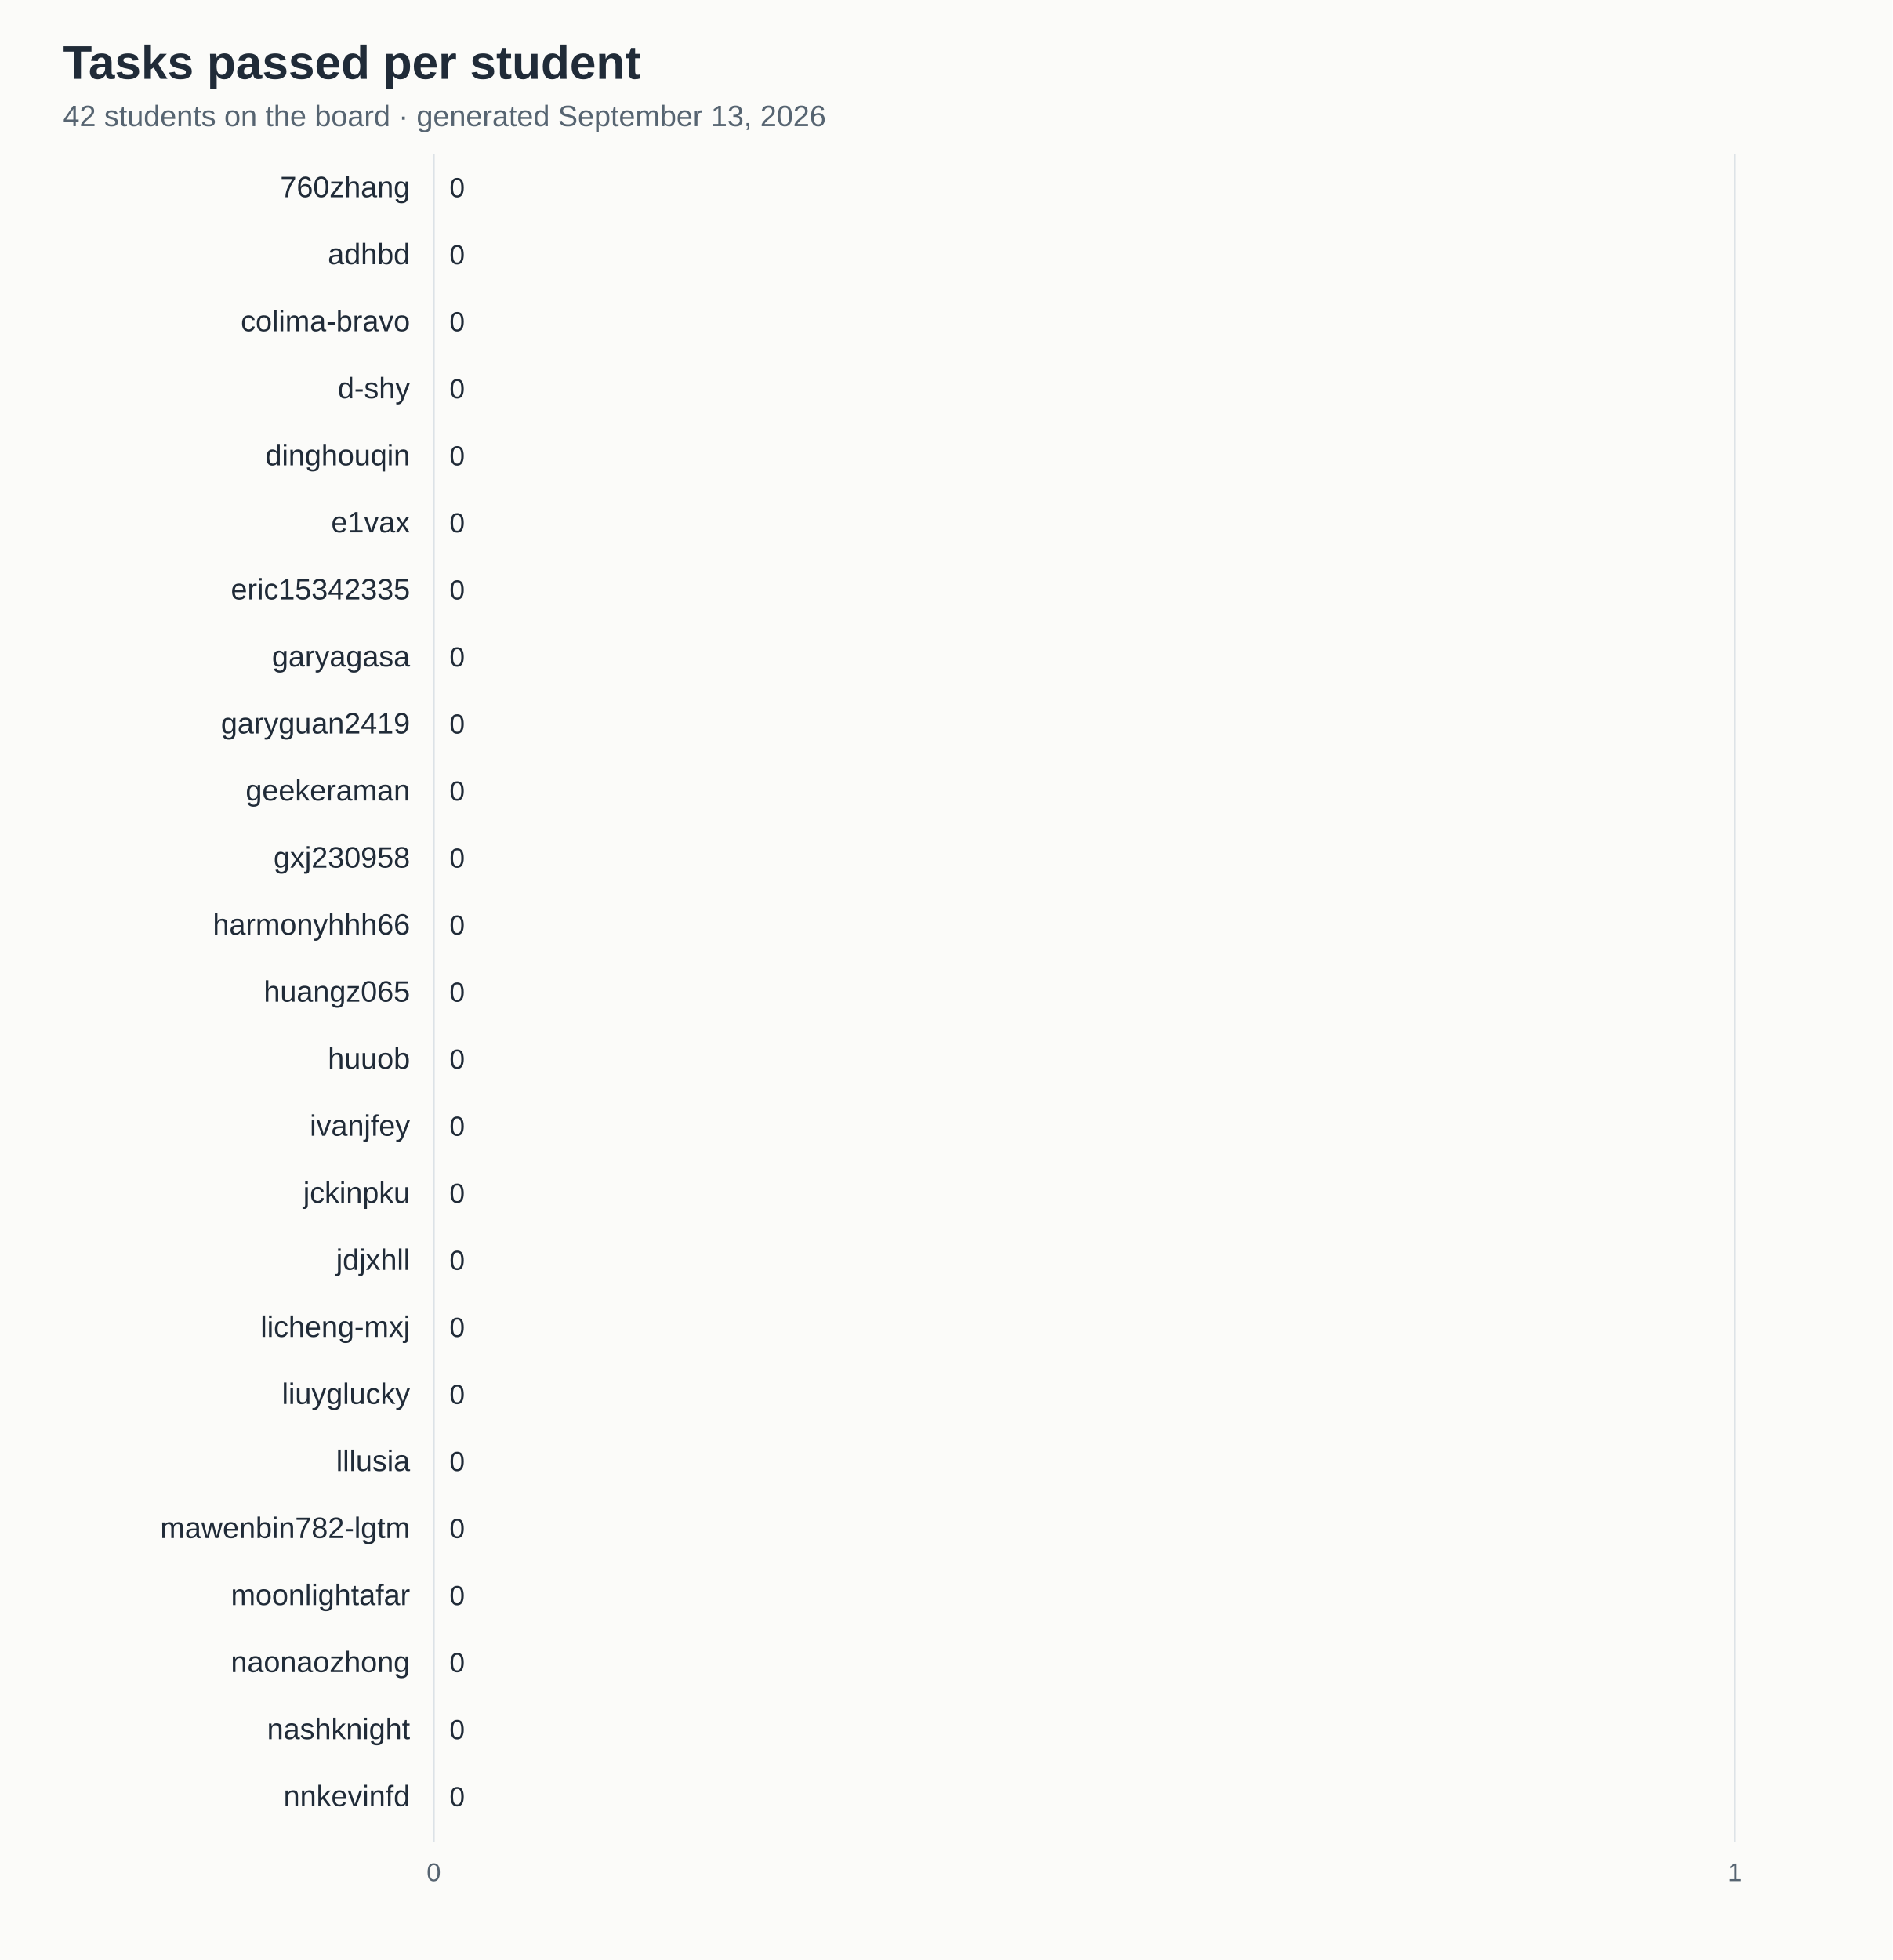
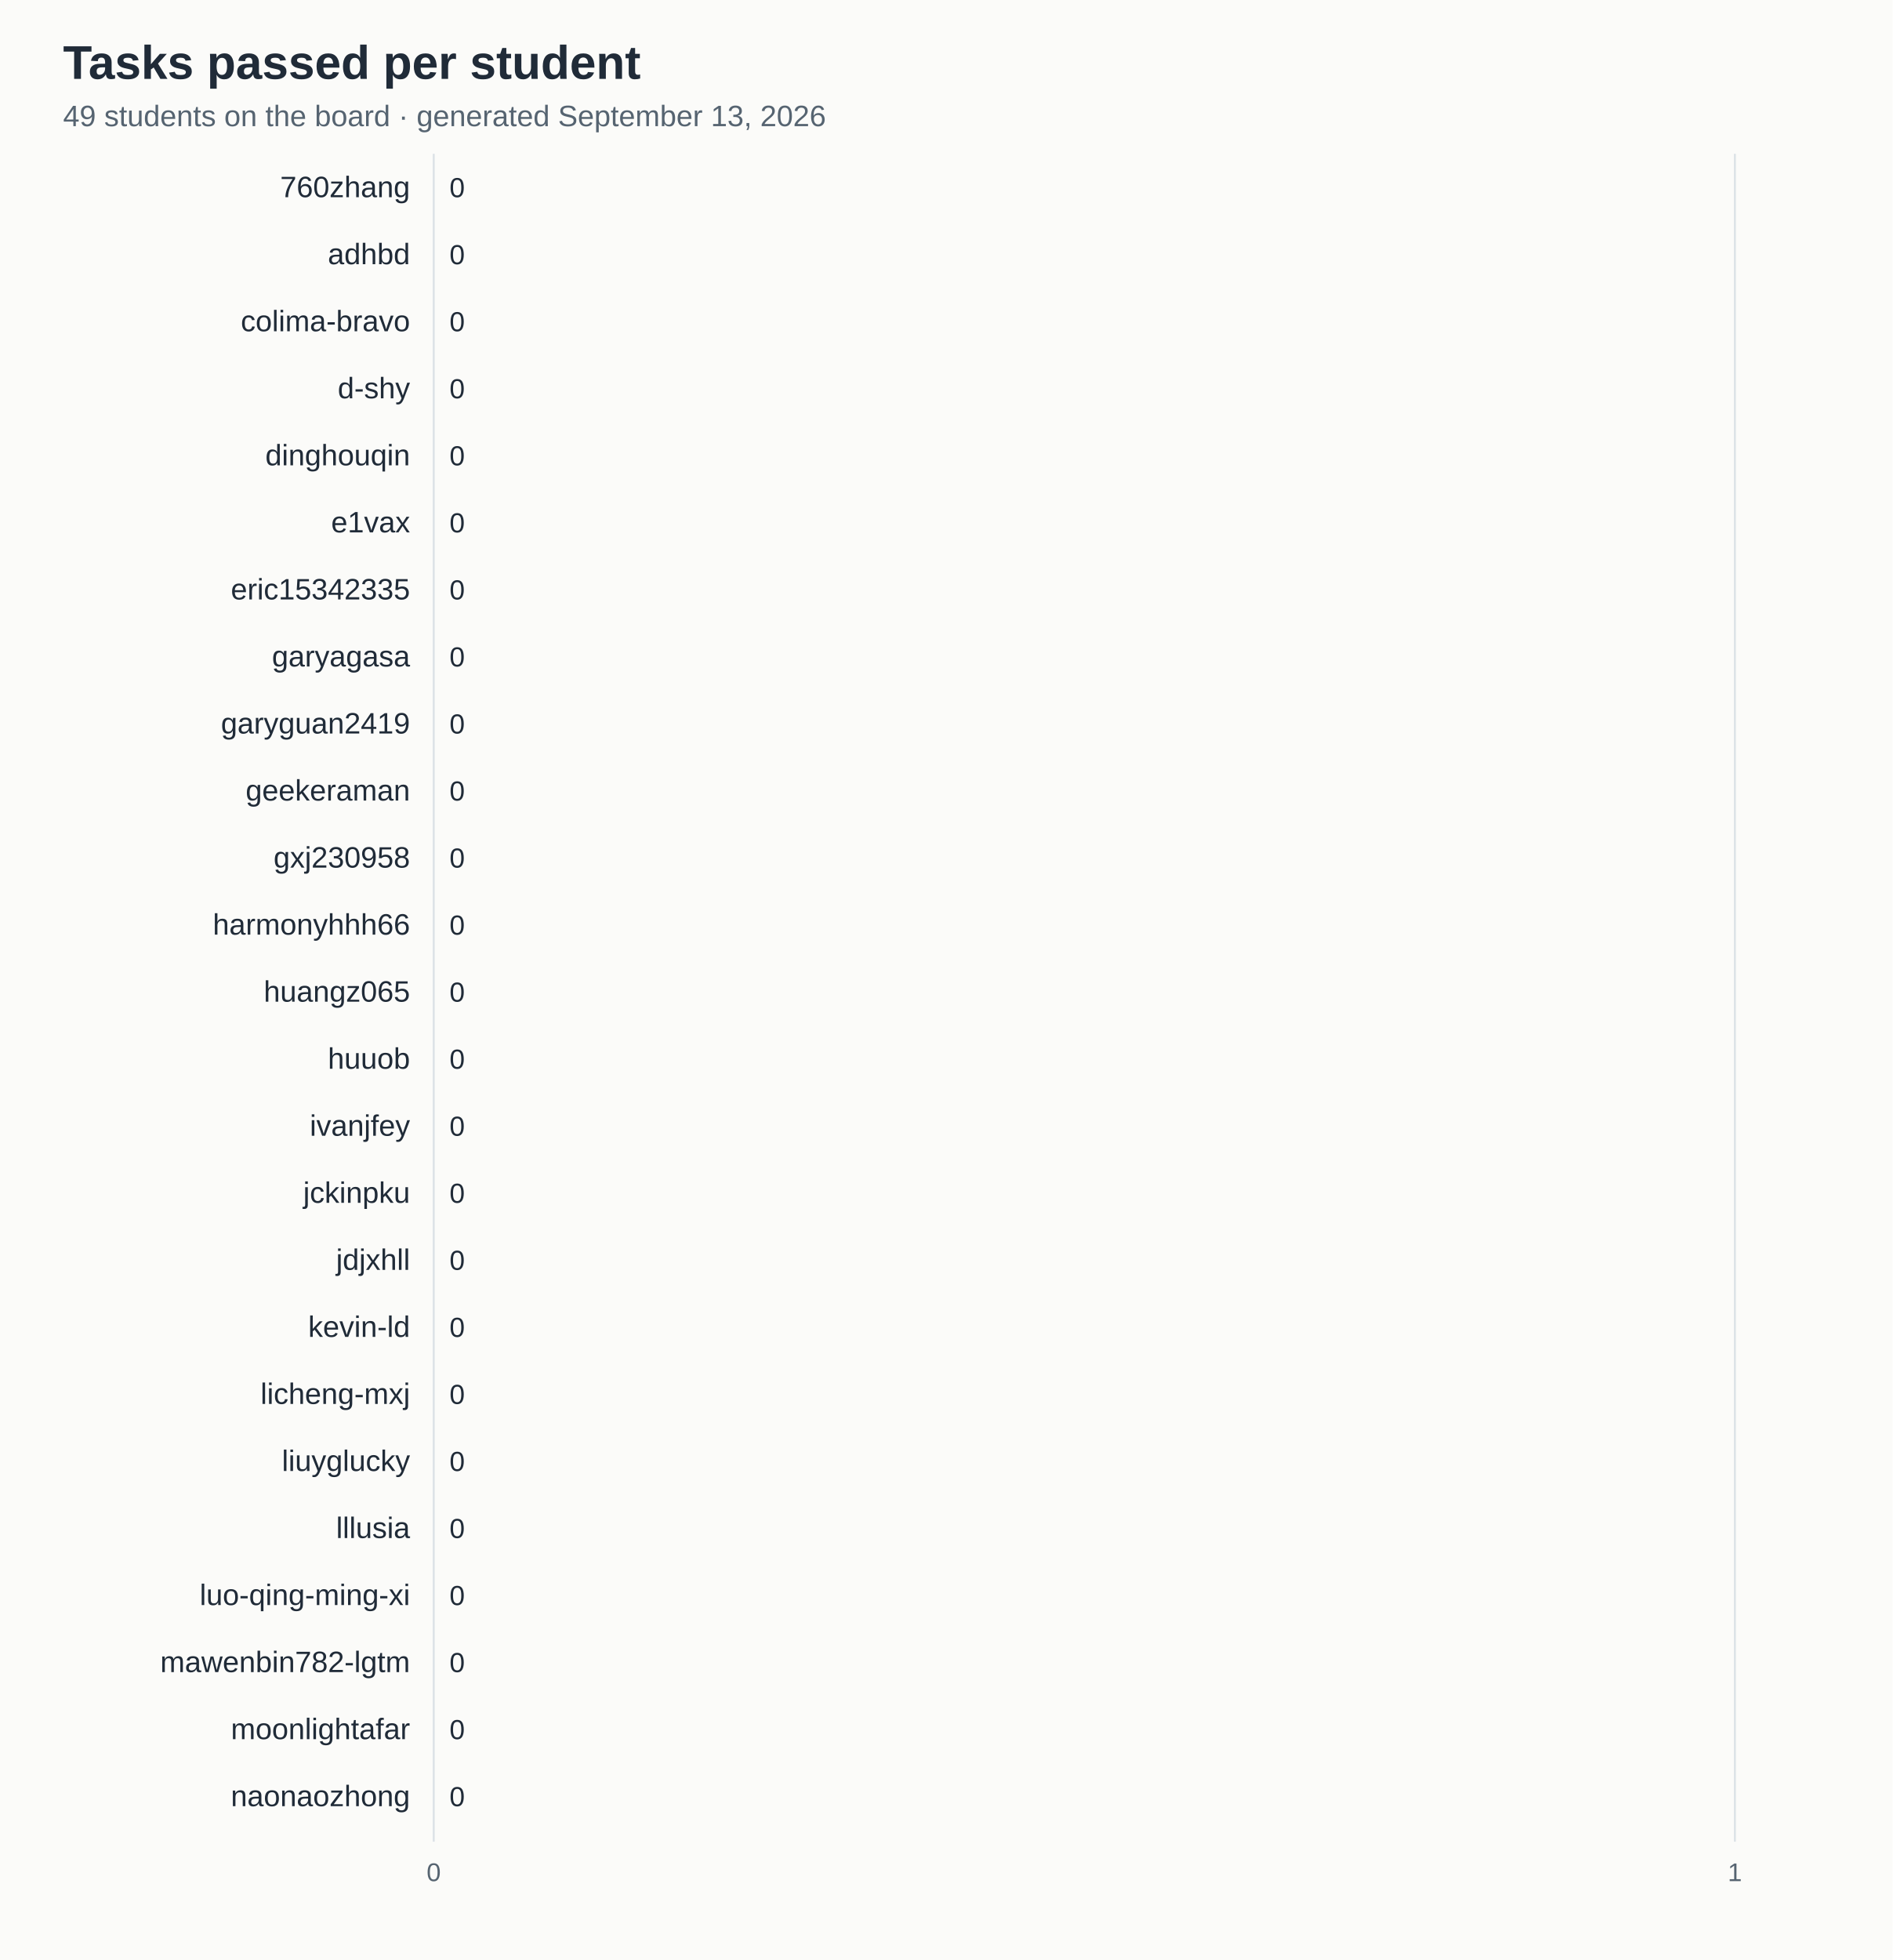
<svg xmlns="http://www.w3.org/2000/svg" width="960" height="994" viewBox="0 0 960 994" role="img" aria-labelledby="t" font-family="Arial, Helvetica Neue, PingFang SC, sans-serif">
  <rect width="960" height="994" fill="#fbfbf9" />
  <text x="32" y="40" font-size="24" font-weight="700" fill="#202b38">Tasks passed per student</text>
-   <text x="32" y="64" font-size="15" fill="#566471">42 students on the board · generated September 13, 2026</text>
+   <text x="32" y="64" font-size="15" fill="#566471">49 students on the board · generated September 13, 2026</text>
  <line x1="220.0" y1="78" x2="220.0" y2="934" stroke="#dce2e7" />
  <text x="220.0" y="954" font-size="13" fill="#566471" text-anchor="middle">0</text>
  <line x1="880.0" y1="78" x2="880.0" y2="934" stroke="#dce2e7" />
  <text x="880.0" y="954" font-size="13" fill="#566471" text-anchor="middle">1</text>
  <text x="208" y="100.0" font-size="15" fill="#202b38" text-anchor="end">760zhang</text>
  <text x="228.0" y="100.0" font-size="14" fill="#202b38">0</text>
  <text x="208" y="134.0" font-size="15" fill="#202b38" text-anchor="end">adhbd</text>
  <text x="228.0" y="134.0" font-size="14" fill="#202b38">0</text>
  <text x="208" y="168.0" font-size="15" fill="#202b38" text-anchor="end">colima-bravo</text>
  <text x="228.0" y="168.0" font-size="14" fill="#202b38">0</text>
  <text x="208" y="202.0" font-size="15" fill="#202b38" text-anchor="end">d-shy</text>
  <text x="228.0" y="202.0" font-size="14" fill="#202b38">0</text>
  <text x="208" y="236.0" font-size="15" fill="#202b38" text-anchor="end">dinghouqin</text>
  <text x="228.0" y="236.0" font-size="14" fill="#202b38">0</text>
  <text x="208" y="270.0" font-size="15" fill="#202b38" text-anchor="end">e1vax</text>
  <text x="228.0" y="270.0" font-size="14" fill="#202b38">0</text>
  <text x="208" y="304.0" font-size="15" fill="#202b38" text-anchor="end">eric15342335</text>
  <text x="228.0" y="304.0" font-size="14" fill="#202b38">0</text>
  <text x="208" y="338.0" font-size="15" fill="#202b38" text-anchor="end">garyagasa</text>
  <text x="228.0" y="338.0" font-size="14" fill="#202b38">0</text>
  <text x="208" y="372.0" font-size="15" fill="#202b38" text-anchor="end">garyguan2419</text>
  <text x="228.0" y="372.0" font-size="14" fill="#202b38">0</text>
  <text x="208" y="406.0" font-size="15" fill="#202b38" text-anchor="end">geekeraman</text>
  <text x="228.0" y="406.0" font-size="14" fill="#202b38">0</text>
  <text x="208" y="440.0" font-size="15" fill="#202b38" text-anchor="end">gxj230958</text>
  <text x="228.0" y="440.0" font-size="14" fill="#202b38">0</text>
  <text x="208" y="474.0" font-size="15" fill="#202b38" text-anchor="end">harmonyhhh66</text>
  <text x="228.0" y="474.0" font-size="14" fill="#202b38">0</text>
  <text x="208" y="508.0" font-size="15" fill="#202b38" text-anchor="end">huangz065</text>
  <text x="228.0" y="508.0" font-size="14" fill="#202b38">0</text>
  <text x="208" y="542.0" font-size="15" fill="#202b38" text-anchor="end">huuob</text>
  <text x="228.0" y="542.0" font-size="14" fill="#202b38">0</text>
  <text x="208" y="576.0" font-size="15" fill="#202b38" text-anchor="end">ivanjfey</text>
  <text x="228.0" y="576.0" font-size="14" fill="#202b38">0</text>
  <text x="208" y="610.0" font-size="15" fill="#202b38" text-anchor="end">jckinpku</text>
  <text x="228.0" y="610.0" font-size="14" fill="#202b38">0</text>
  <text x="208" y="644.0" font-size="15" fill="#202b38" text-anchor="end">jdjxhll</text>
  <text x="228.0" y="644.0" font-size="14" fill="#202b38">0</text>
-   <text x="208" y="678.0" font-size="15" fill="#202b38" text-anchor="end">licheng-mxj</text>
+   <text x="208" y="678.0" font-size="15" fill="#202b38" text-anchor="end">kevin-ld</text>
  <text x="228.0" y="678.0" font-size="14" fill="#202b38">0</text>
-   <text x="208" y="712.0" font-size="15" fill="#202b38" text-anchor="end">liuyglucky</text>
+   <text x="208" y="712.0" font-size="15" fill="#202b38" text-anchor="end">licheng-mxj</text>
  <text x="228.0" y="712.0" font-size="14" fill="#202b38">0</text>
-   <text x="208" y="746.0" font-size="15" fill="#202b38" text-anchor="end">lllusia</text>
+   <text x="208" y="746.0" font-size="15" fill="#202b38" text-anchor="end">liuyglucky</text>
  <text x="228.0" y="746.0" font-size="14" fill="#202b38">0</text>
-   <text x="208" y="780.0" font-size="15" fill="#202b38" text-anchor="end">mawenbin782-lgtm</text>
+   <text x="208" y="780.0" font-size="15" fill="#202b38" text-anchor="end">lllusia</text>
  <text x="228.0" y="780.0" font-size="14" fill="#202b38">0</text>
-   <text x="208" y="814.0" font-size="15" fill="#202b38" text-anchor="end">moonlightafar</text>
+   <text x="208" y="814.0" font-size="15" fill="#202b38" text-anchor="end">luo-qing-ming-xi</text>
  <text x="228.0" y="814.0" font-size="14" fill="#202b38">0</text>
-   <text x="208" y="848.0" font-size="15" fill="#202b38" text-anchor="end">naonaozhong</text>
+   <text x="208" y="848.0" font-size="15" fill="#202b38" text-anchor="end">mawenbin782-lgtm</text>
  <text x="228.0" y="848.0" font-size="14" fill="#202b38">0</text>
-   <text x="208" y="882.0" font-size="15" fill="#202b38" text-anchor="end">nashknight</text>
+   <text x="208" y="882.0" font-size="15" fill="#202b38" text-anchor="end">moonlightafar</text>
  <text x="228.0" y="882.0" font-size="14" fill="#202b38">0</text>
-   <text x="208" y="916.0" font-size="15" fill="#202b38" text-anchor="end">nnkevinfd</text>
+   <text x="208" y="916.0" font-size="15" fill="#202b38" text-anchor="end">naonaozhong</text>
  <text x="228.0" y="916.0" font-size="14" fill="#202b38">0</text>
</svg>
